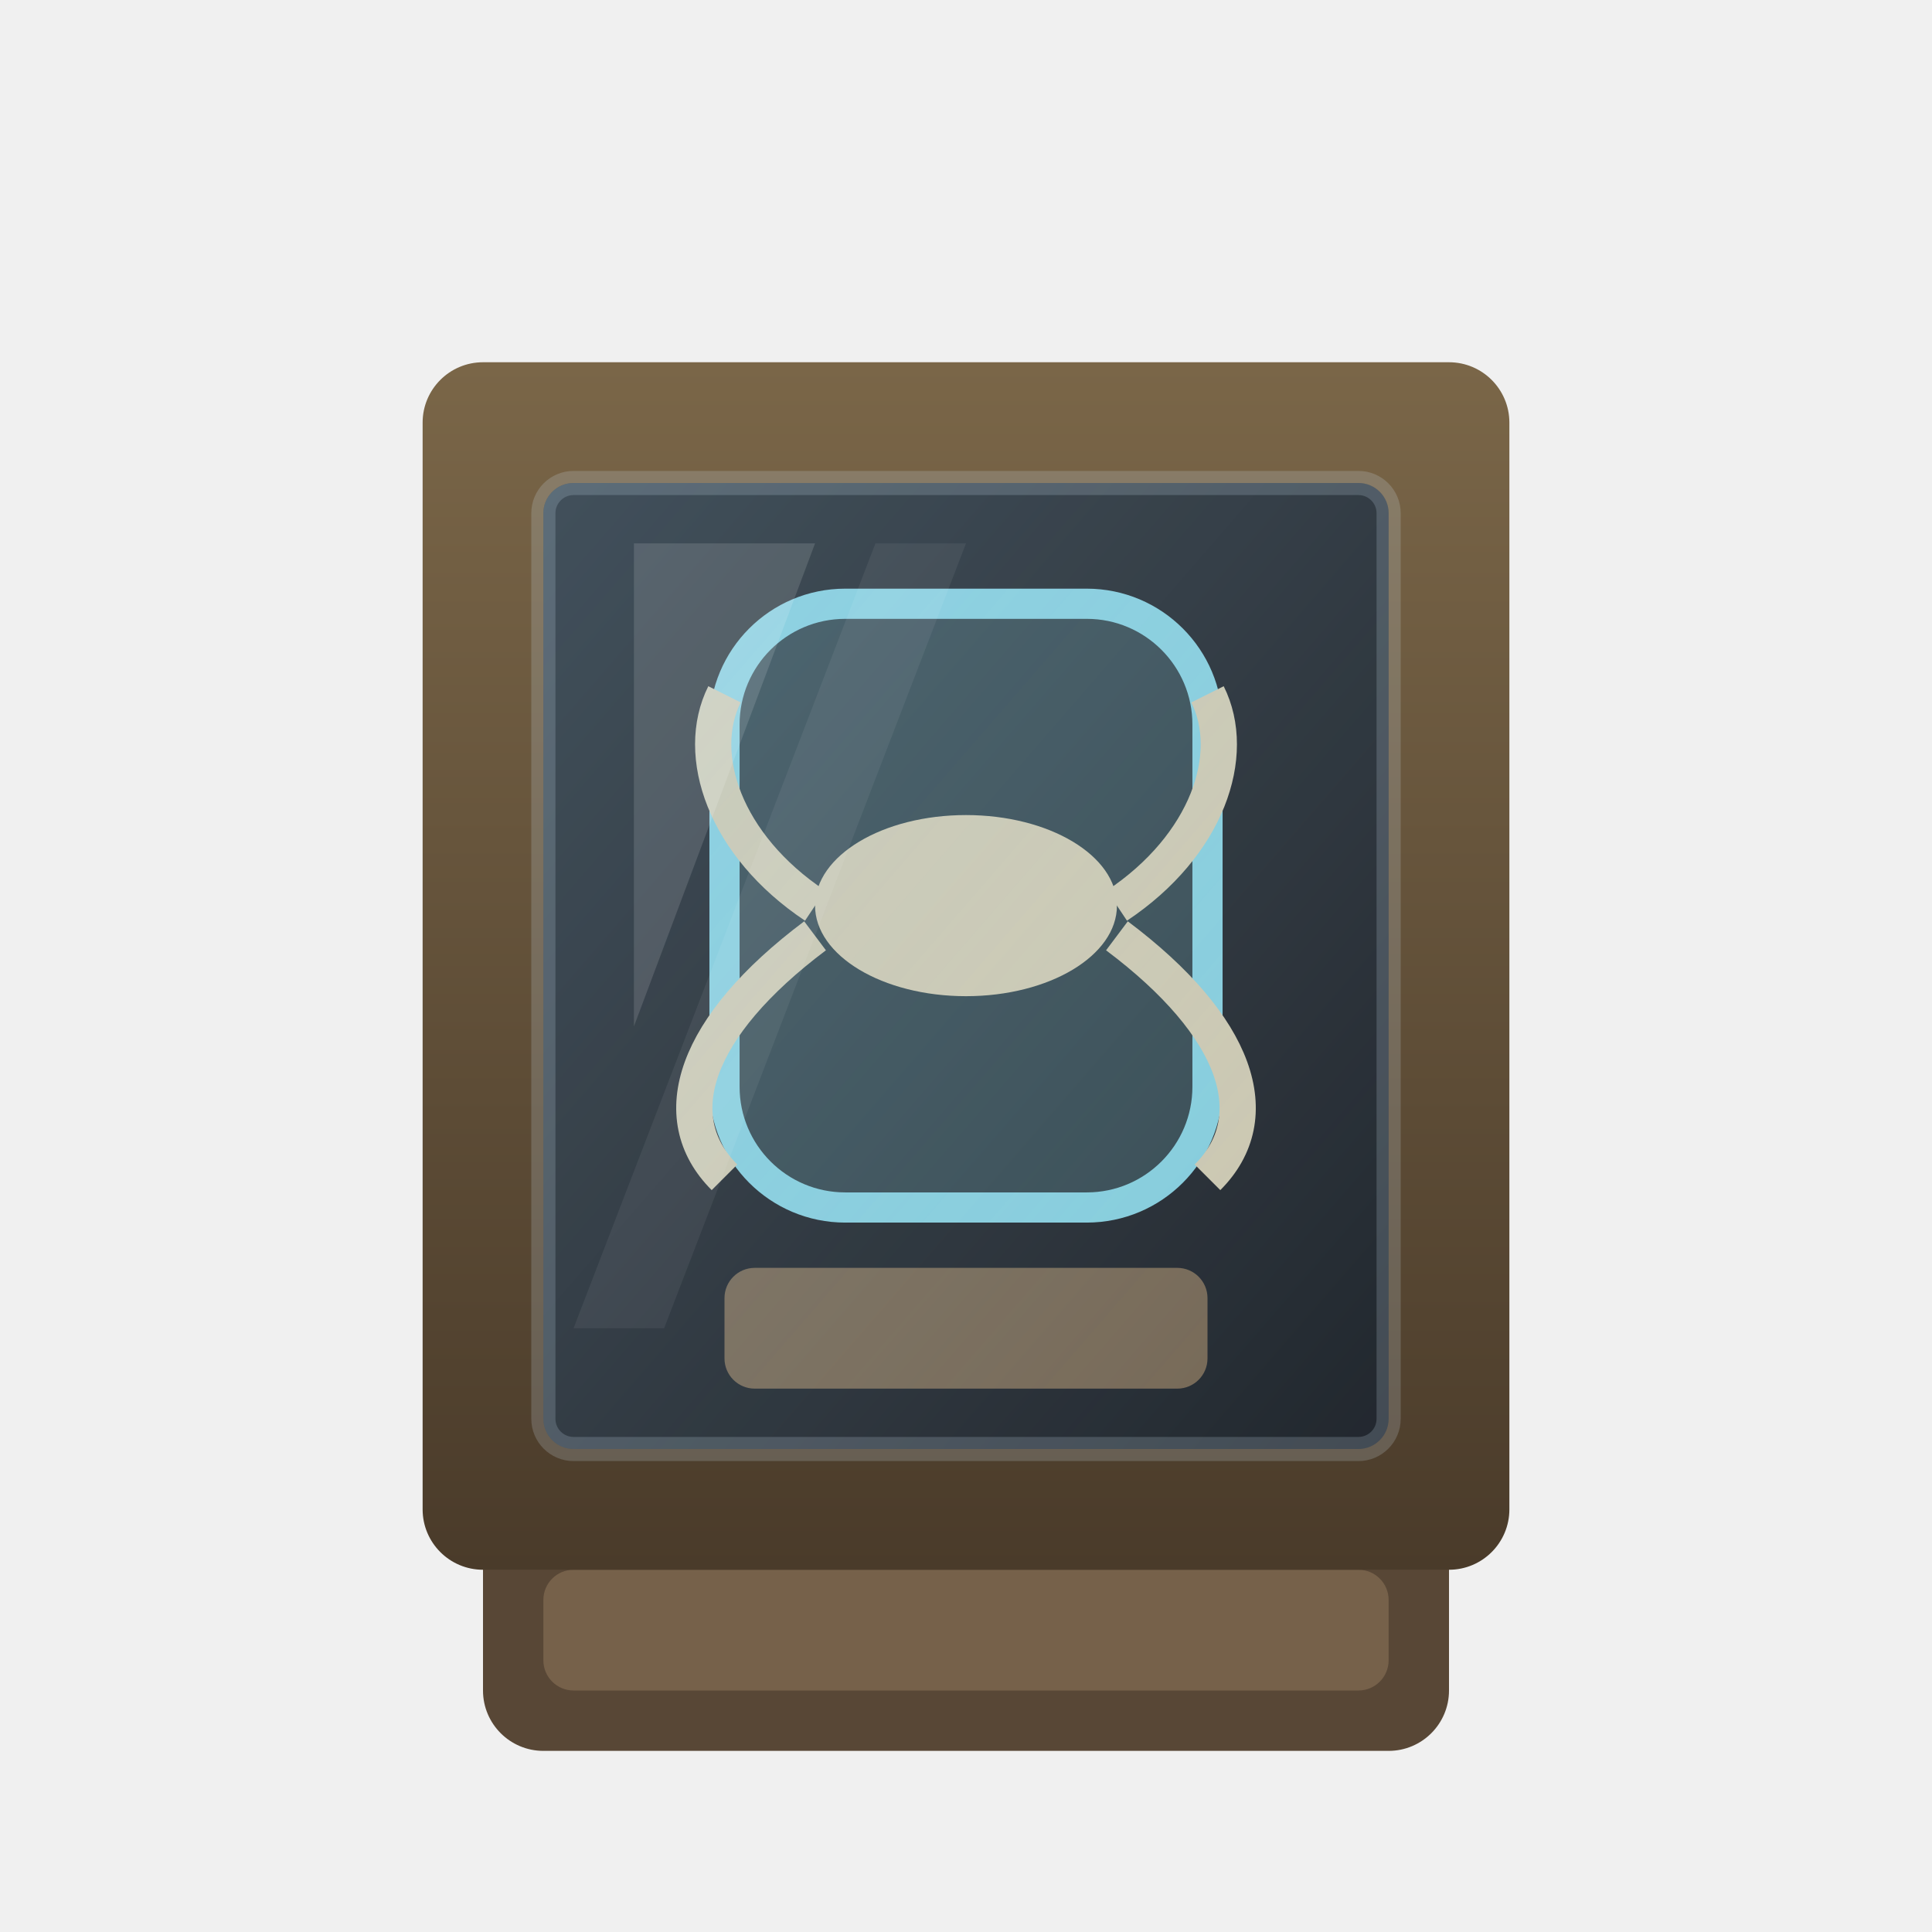
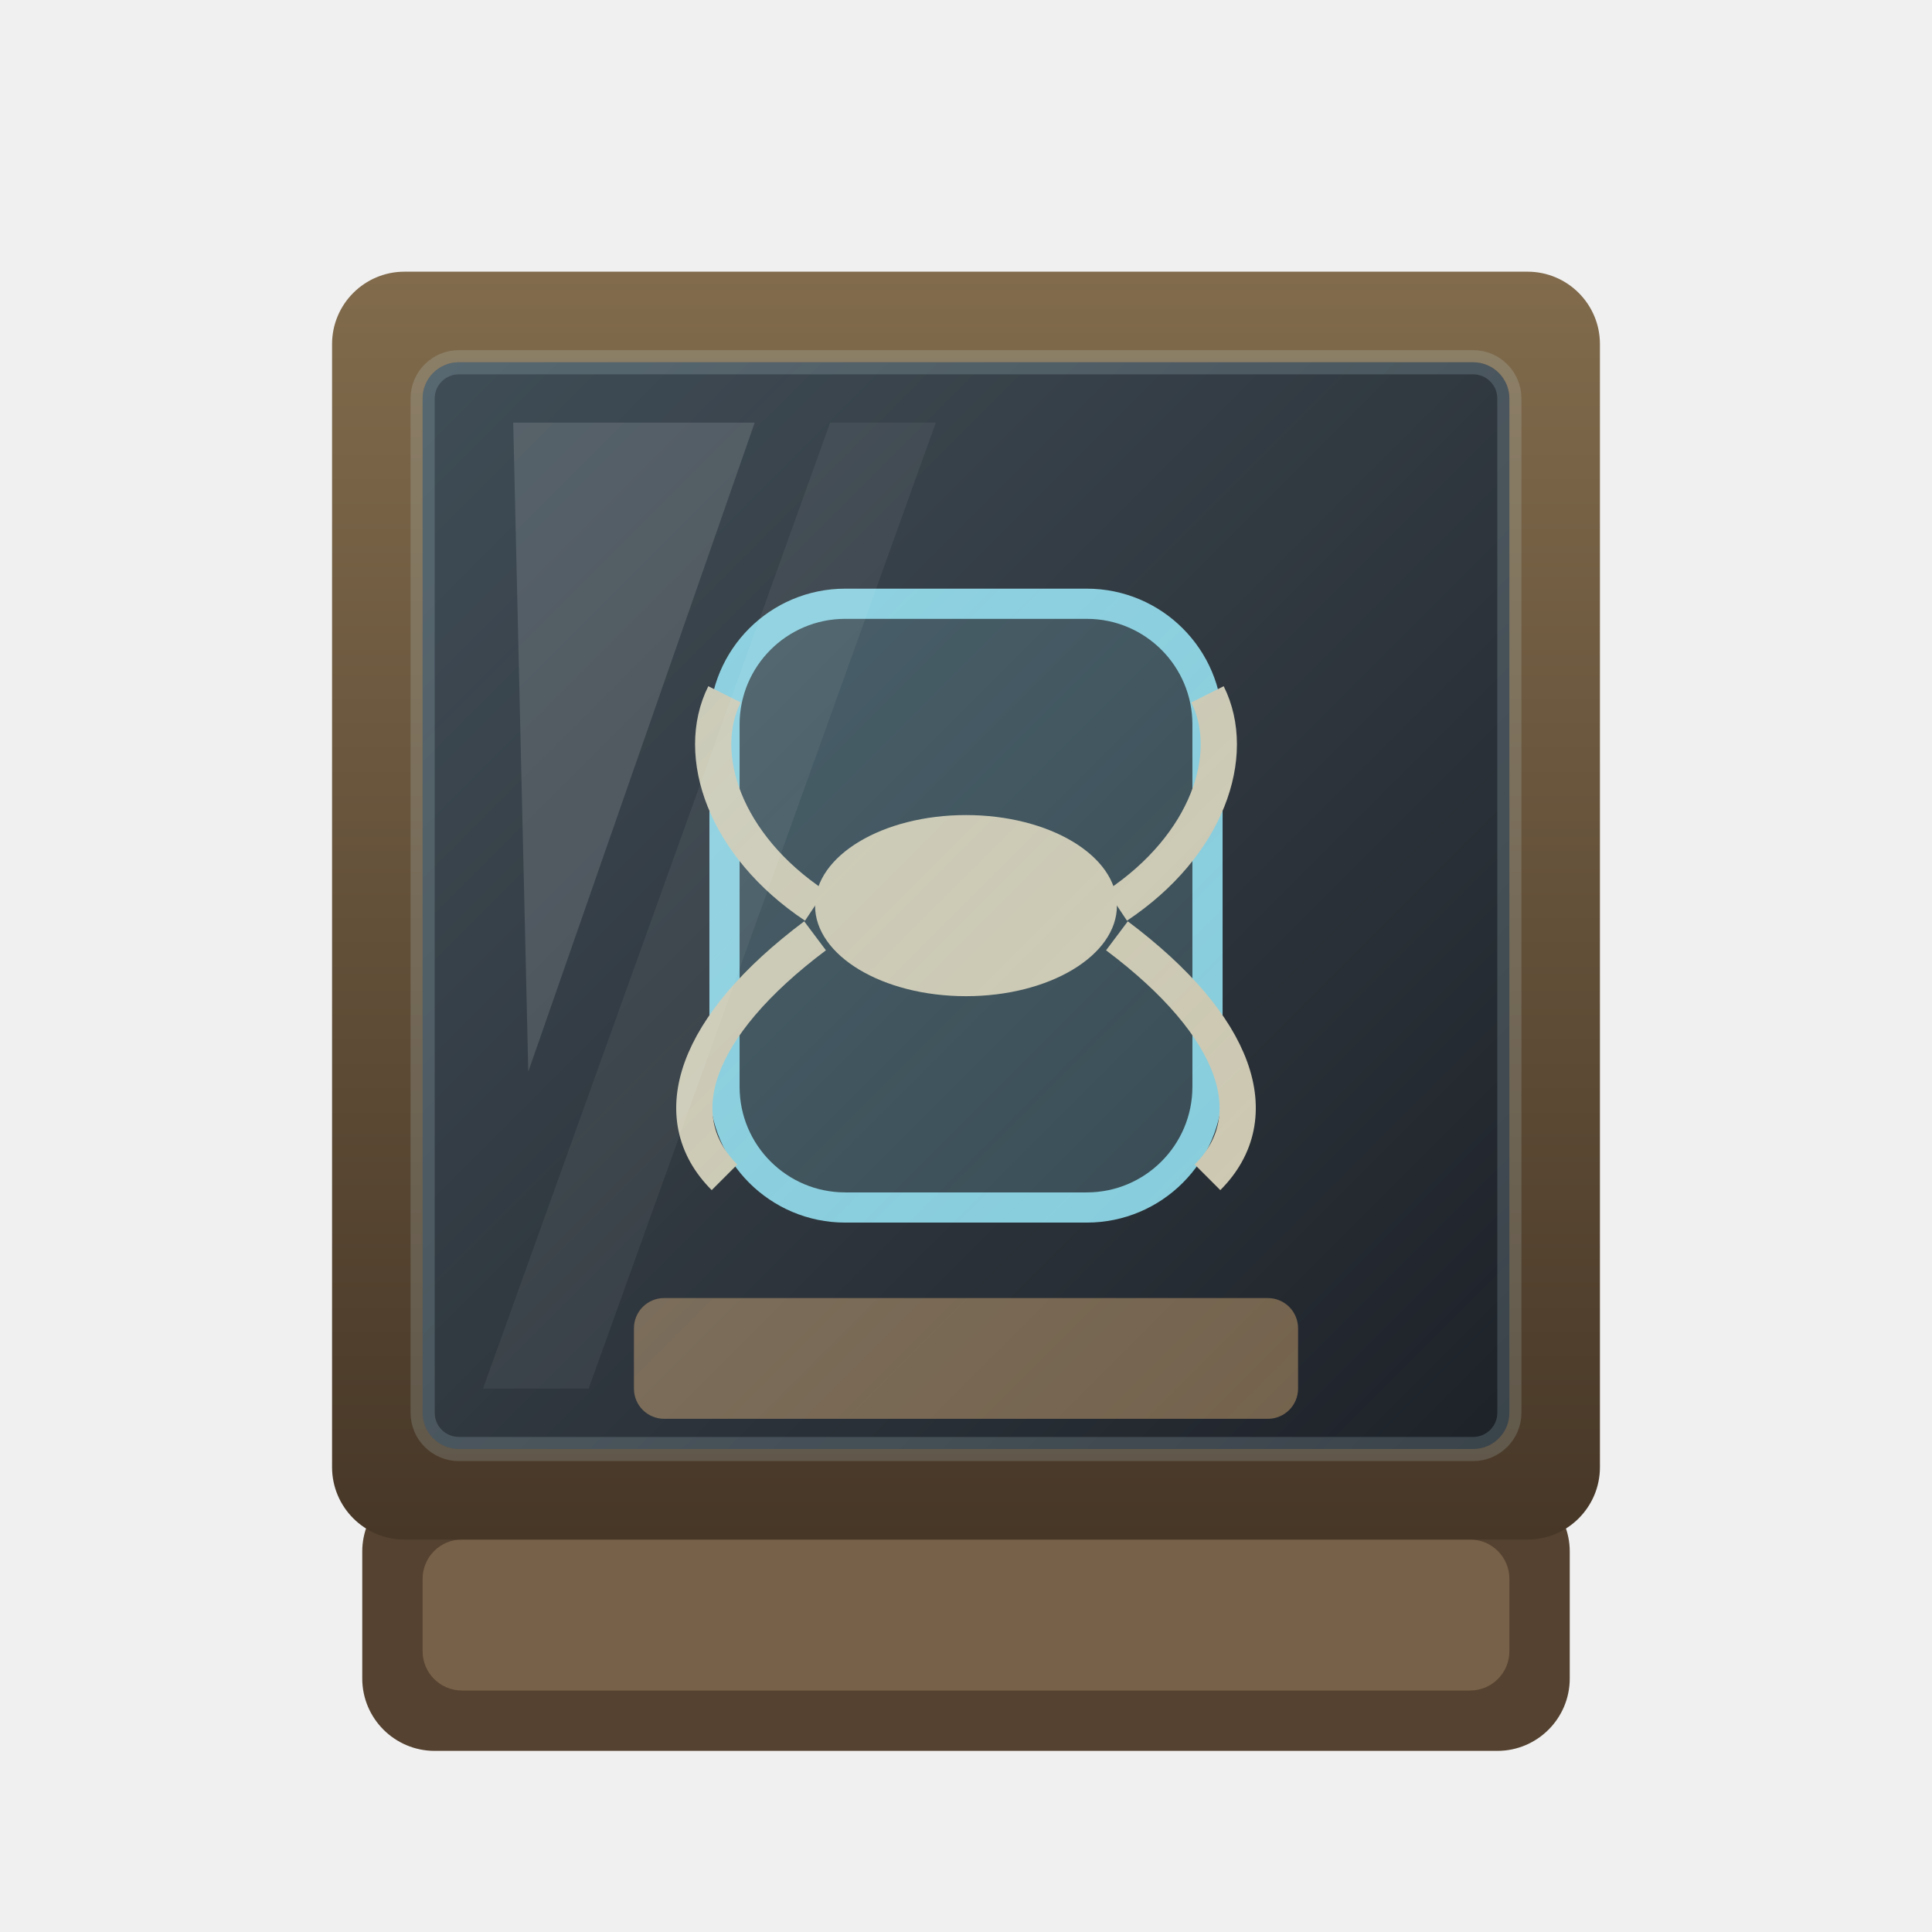
<svg xmlns="http://www.w3.org/2000/svg" viewBox="0 0 64 64">
  <defs>
    <linearGradient id="bg" x1="0" y1="0" x2="0" y2="1">
      <stop offset="0" stop-color="#2b2f3a" />
      <stop offset="1" stop-color="#171a20" />
    </linearGradient>
    <linearGradient id="frame" x1="0" y1="0" x2="0" y2="1">
-       <stop offset="0" stop-color="#7a6648" />
-       <stop offset="1" stop-color="#4a3b2a" />
+       <stop offset="0" stop-color="#816b4c" />
+       <stop offset="1" stop-color="#473727" />
    </linearGradient>
    <linearGradient id="glass" x1="0" y1="0" x2="1" y2="1">
-       <stop offset="0" stop-color="#bfe9ff" stop-opacity="0.28" />
-       <stop offset="1" stop-color="#e8f8ff" stop-opacity="0.08" />
+       <stop offset="0" stop-color="#c8efff" stop-opacity="0.26" />
+       <stop offset="1" stop-color="#f3fbff" stop-opacity="0.06" />
    </linearGradient>
  </defs>
-   <rect x="16" y="50" width="32" height="8" rx="2" fill="#584736" />
-   <rect x="18" y="52" width="28" height="4" rx="1" fill="#76614a" />
-   <rect x="14" y="12" width="36" height="40" rx="2" fill="url(#frame)" />
-   <rect x="18" y="16" width="28" height="32" rx="1" fill="#10151c" />
-   <rect x="24" y="42" width="16" height="4" rx="1" fill="#6b5a45" />
+   <rect x="12" y="49" width="40" height="9" rx="2.4" fill="#554230" />
+   <rect x="14" y="51" width="36" height="5" rx="1.3" fill="#786149" />
+   <rect x="11" y="9" width="42" height="42" rx="2.4" fill="url(#frame)" />
+   <rect x="14" y="12" width="36" height="36" rx="1.2" fill="#0f141b" />
+   <rect x="21" y="43" width="22" height="4" rx="1" fill="#69553d" />
  <rect x="24" y="20" width="16" height="20" rx="4" fill="#7cc8d8" fill-opacity="0.2" stroke="#7cc8d8" stroke-width="1" />
  <ellipse cx="32" cy="30" rx="5" ry="3" fill="#c9c2a8" />
  <path d="M27 30 C24 28,23 25,24 23 M37 30 C40 28,41 25,40 23 M27 31 C23 34,22 37,24 39 M37 31 C41 34,42 37,40 39" stroke="#c9c2a8" stroke-width="1.2" fill="none" />
-   <rect x="18" y="16" width="28" height="32" rx="1" fill="url(#glass)" stroke="#d8f3ff" stroke-opacity="0.18" stroke-width="0.8" />
-   <path d="M21 18 L27 18 L21 34 Z" fill="#ffffff" fill-opacity="0.13" />
-   <path d="M29 18 L32 18 L22 44 L19 44 Z" fill="#ffffff" fill-opacity="0.06" />
+   <rect x="14" y="12" width="36" height="36" rx="1.2" fill="url(#glass)" stroke="#d8f3ff" stroke-opacity="0.16" stroke-width="0.8" />
+   <path d="M17 14 L25 14 L17.5 35.5 Z" fill="#ffffff" fill-opacity="0.13" />
+   <path d="M27.5 14 L31 14 L19.5 46 L16 46 Z" fill="#ffffff" fill-opacity="0.055" />
</svg>
